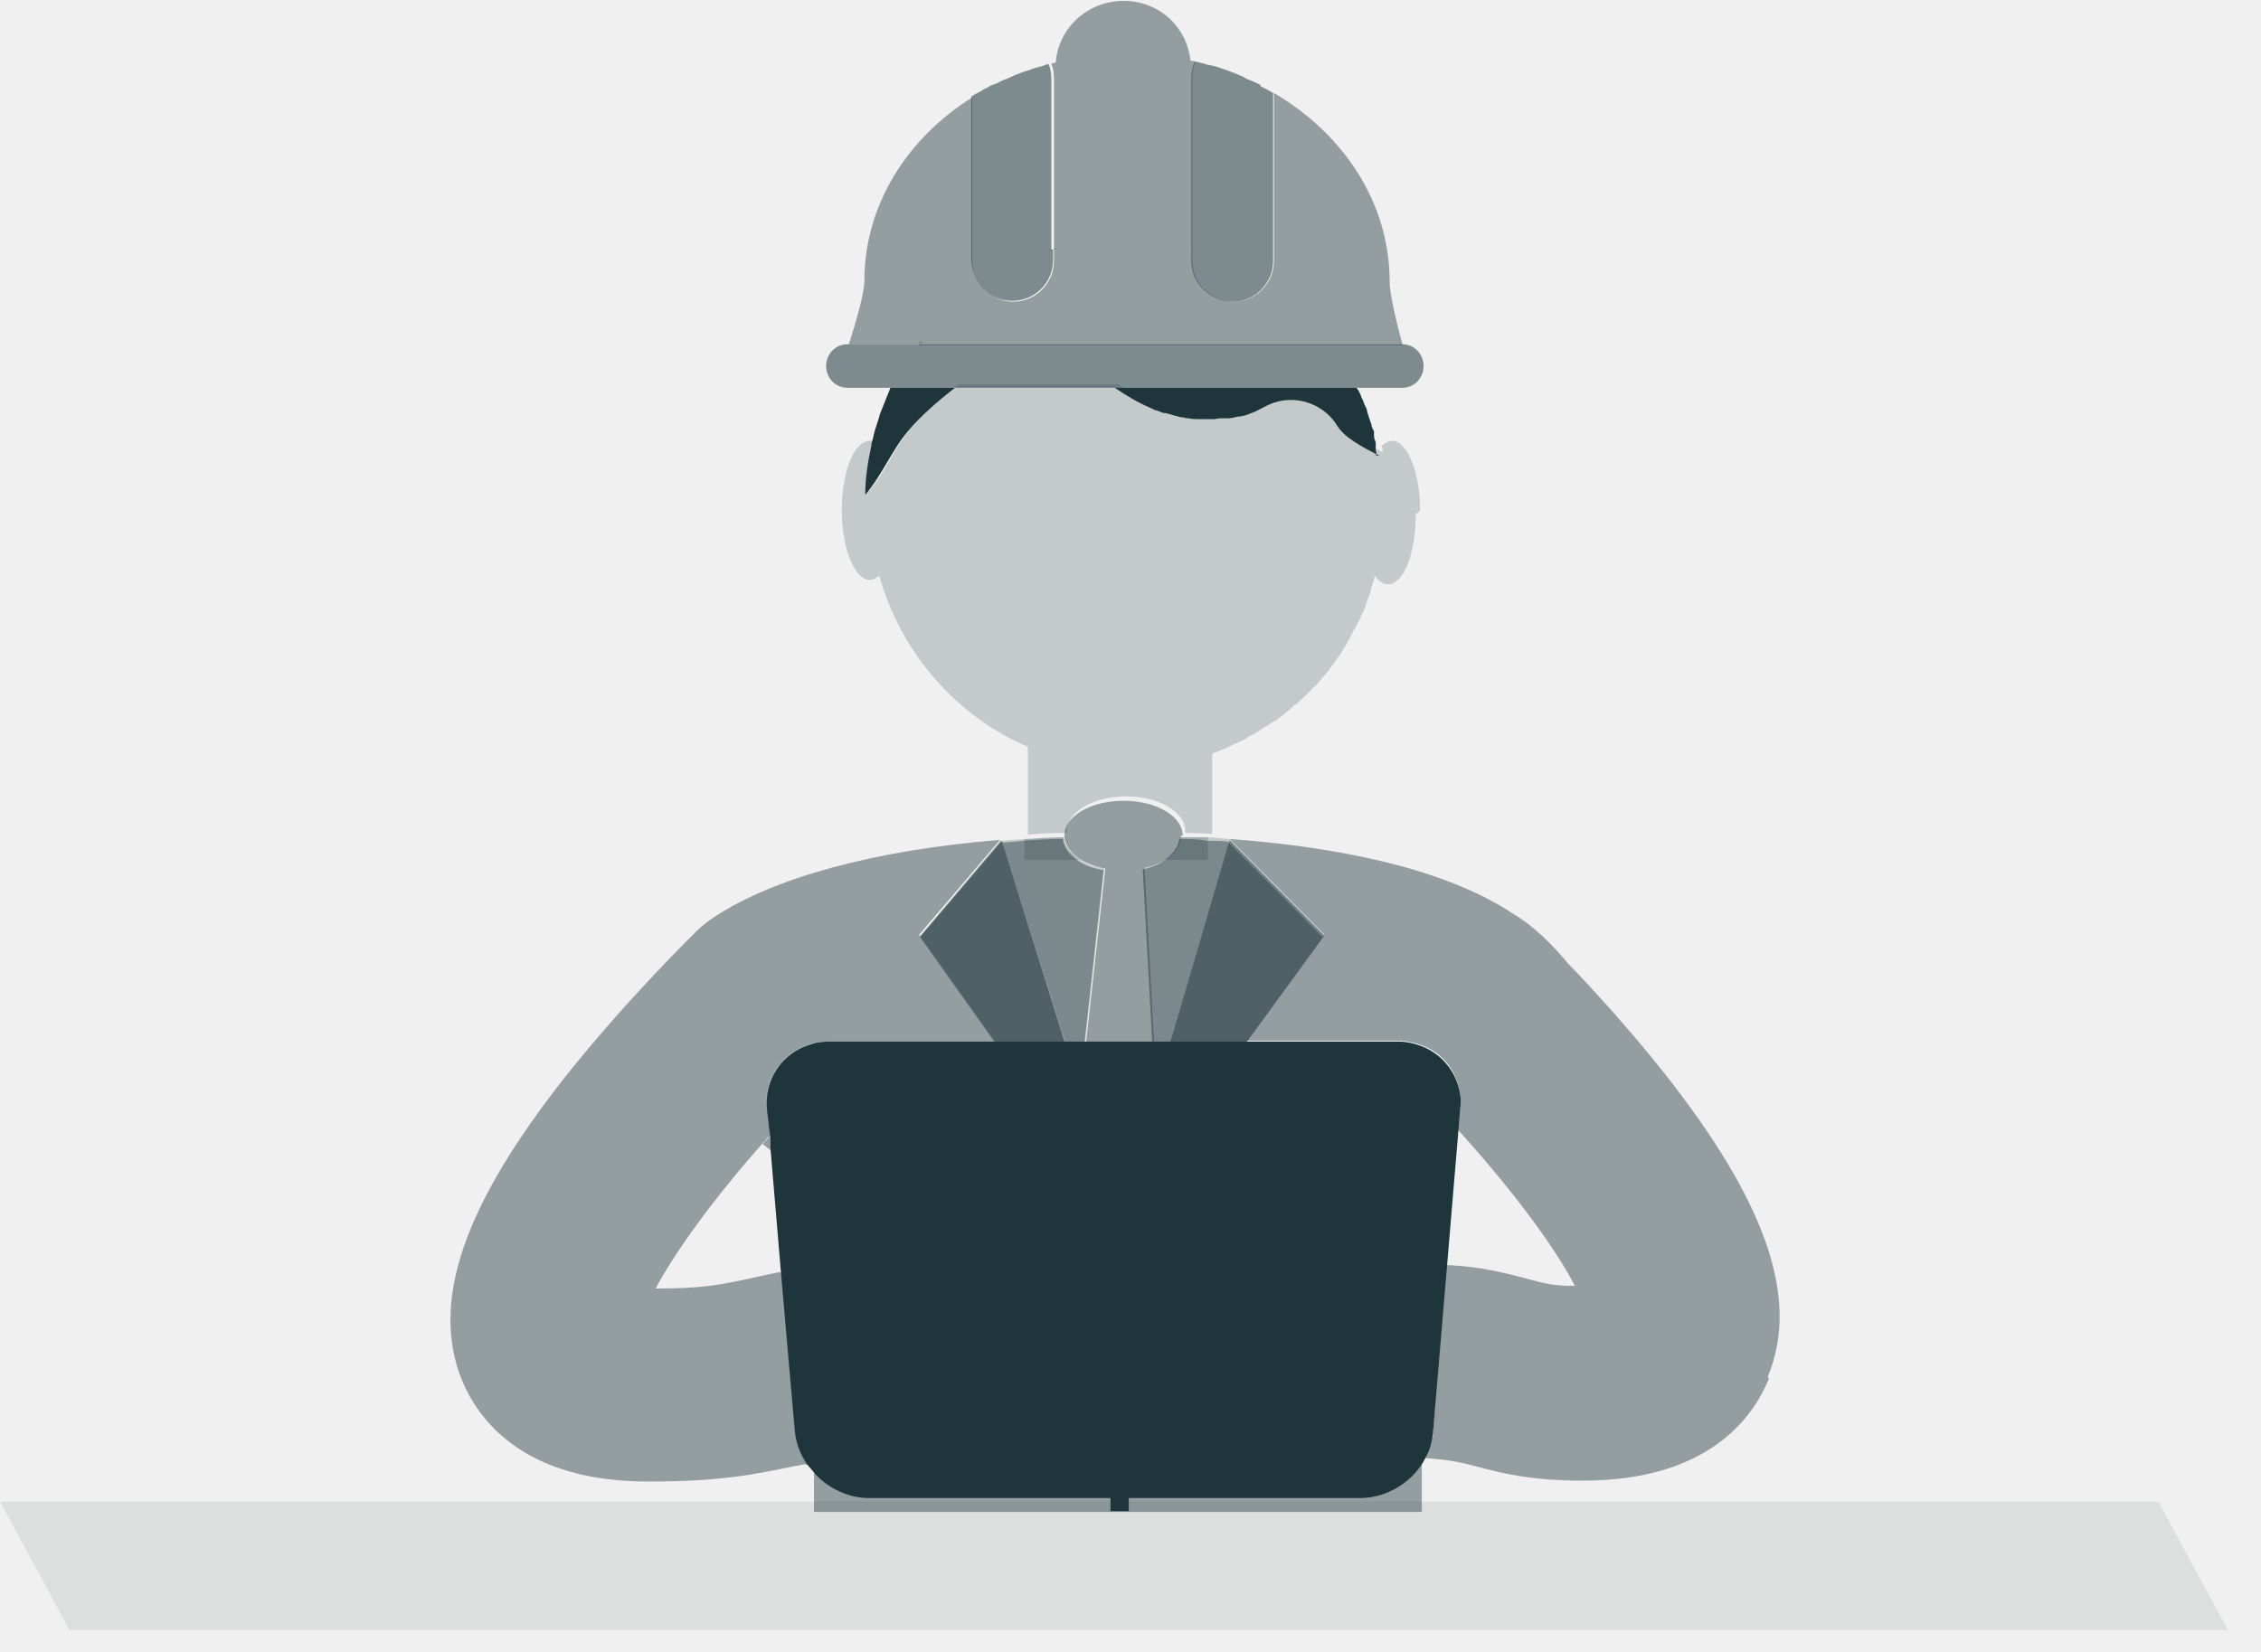
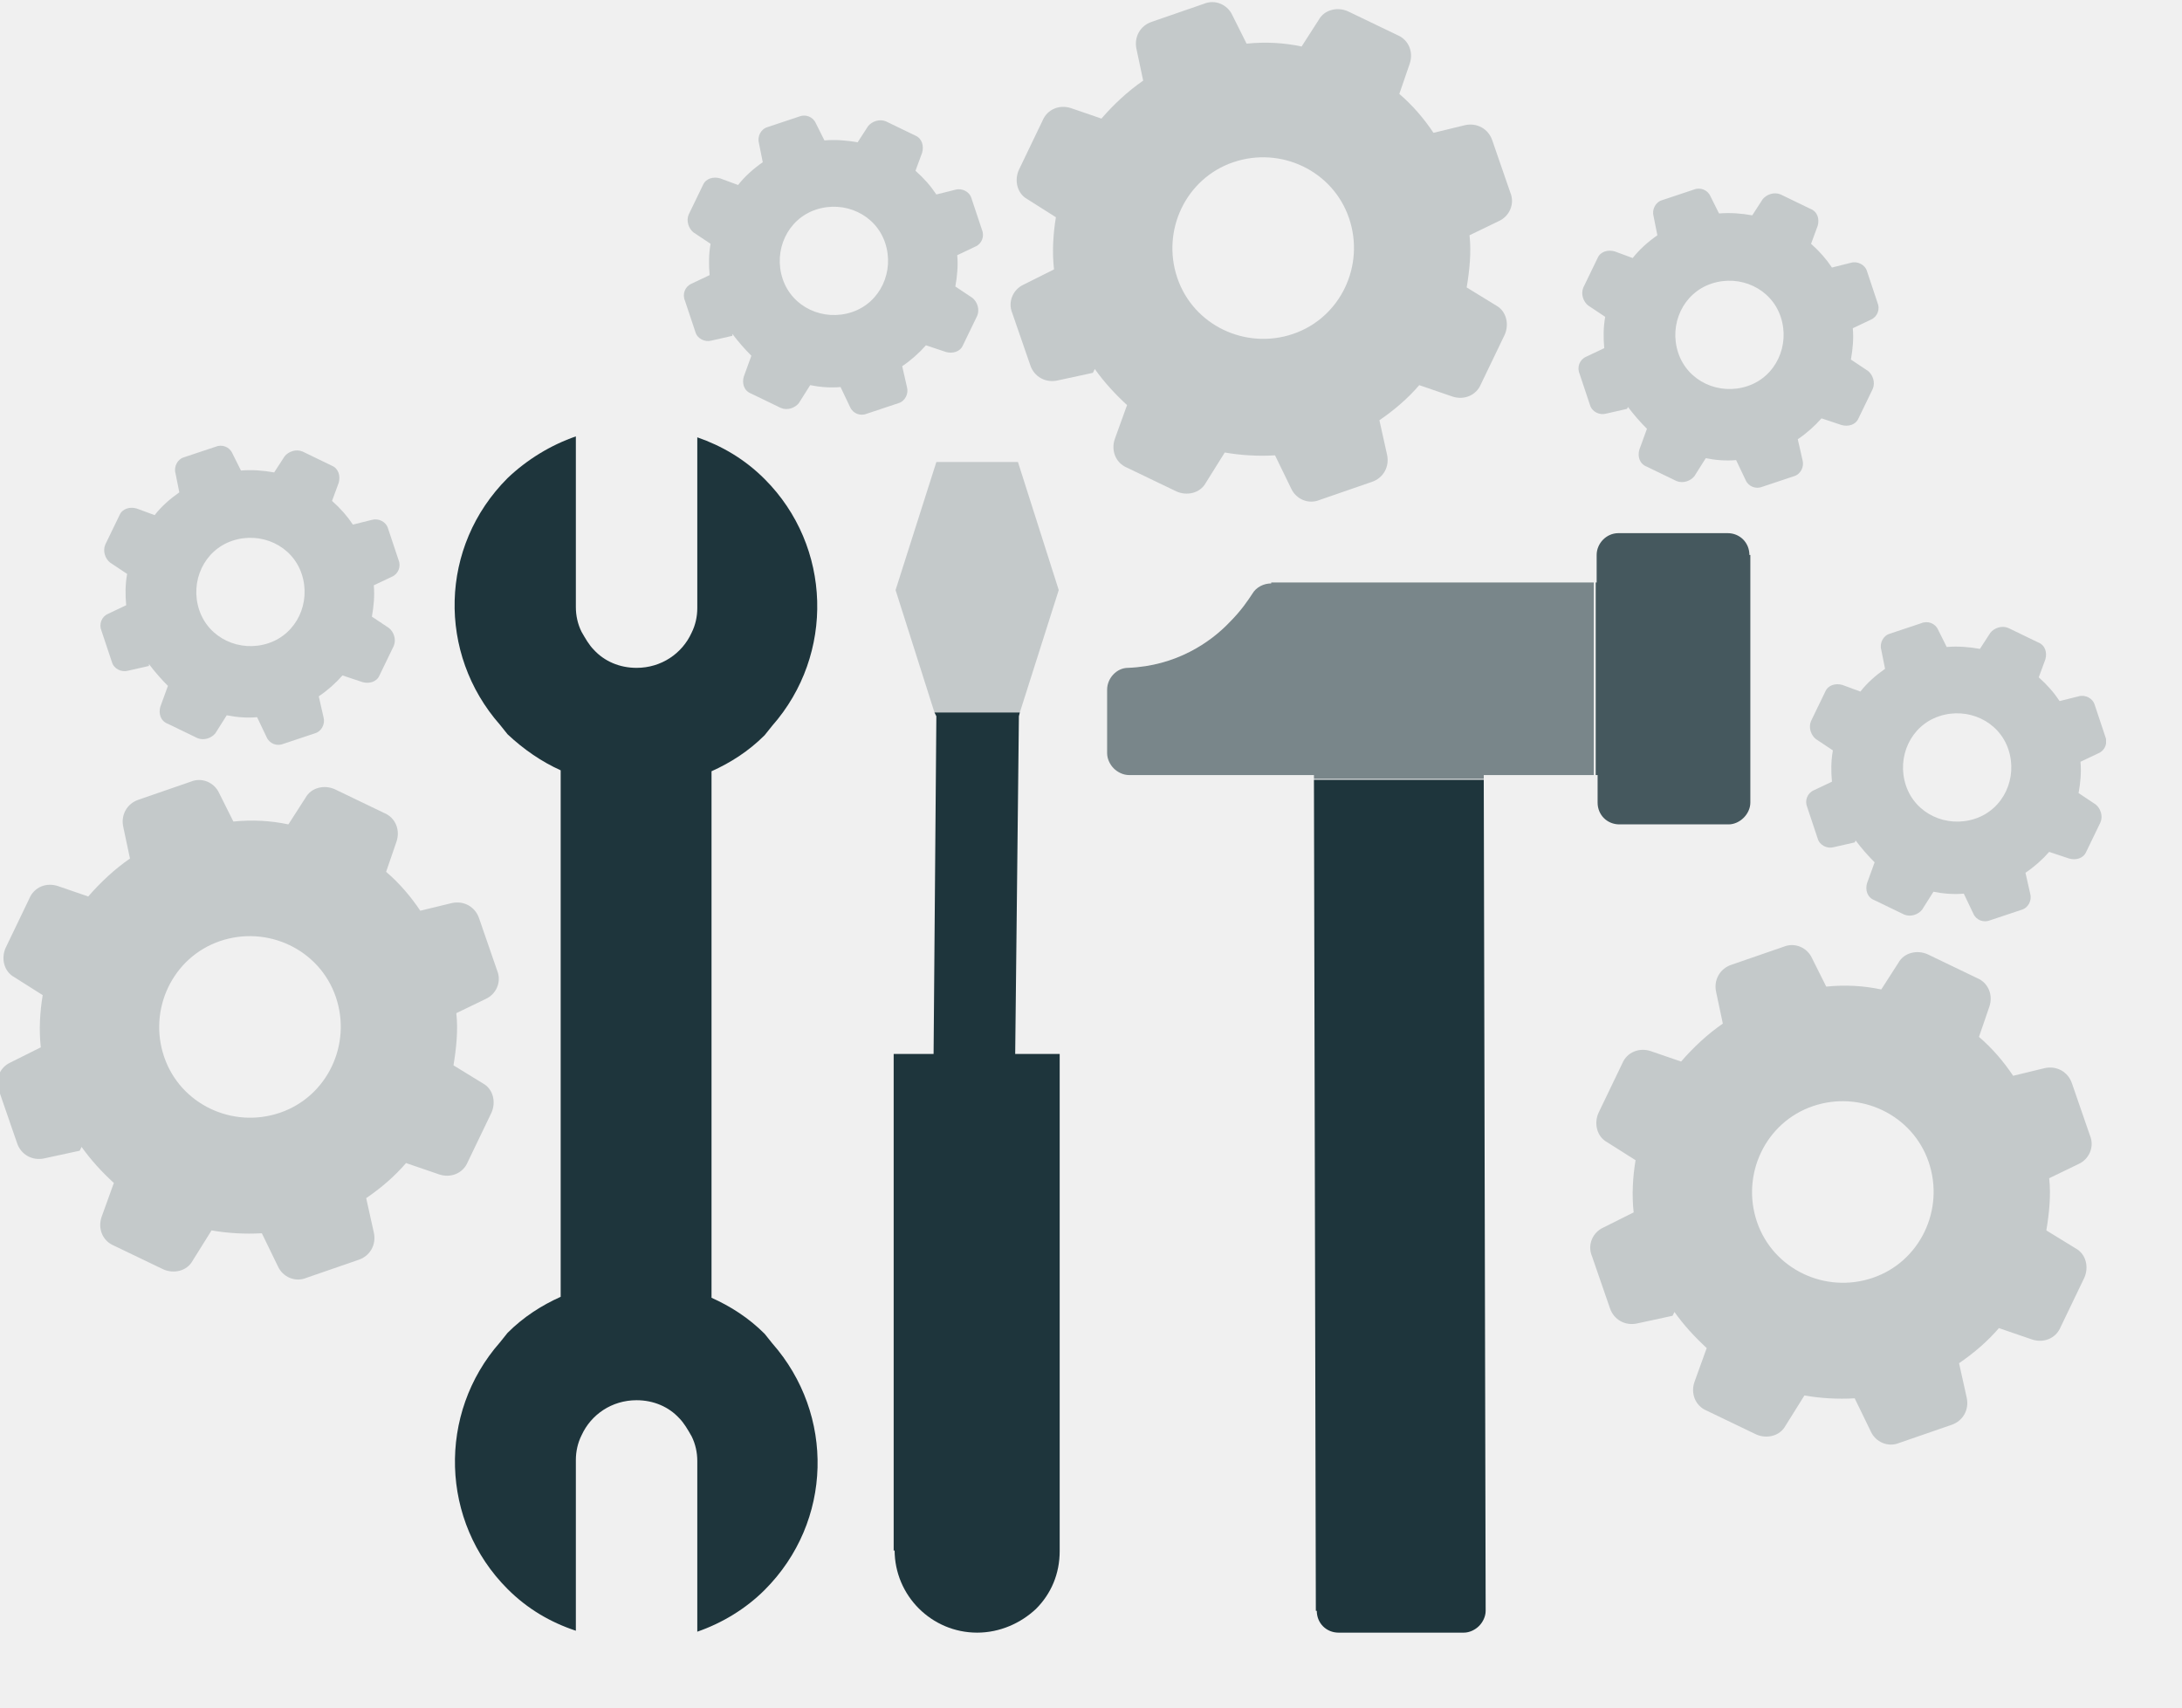
- <svg xmlns="http://www.w3.org/2000/svg" width="26" height="19" viewBox="0 0 26 19" fill="none">
-   <g clip-path="url(#clip0_22_159)">
-     <path opacity="0.44" d="M16.36 14.55C16.46 14.55 16.56 14.55 16.64 14.56L16.5 16.22C16.5 16.32 16.49 16.42 16.48 16.54C16.48 16.54 16.47 16.54 16.46 16.54C16.45 16.63 16.42 16.71 16.38 16.78H16.36C16.32 16.78 16.27 16.78 16.21 16.78V14.55C16.26 14.55 16.31 14.55 16.36 14.55Z" fill="#1E353C" />
-     <path opacity="0.44" d="M16.79 12.76L16.77 13.01C16.69 12.92 16.6 12.83 16.52 12.74C16.38 12.59 16.23 12.44 16.08 12.3L16.33 12.04C16.57 12.13 16.74 12.34 16.78 12.59C16.79 12.65 16.79 12.71 16.78 12.77L16.79 12.76Z" fill="#1E353C" />
-     <path d="M16.61 14.74C16.57 15.17 16.54 15.41 16.5 16.22C16.5 16.32 16.49 16.42 16.48 16.54C16.48 16.54 16.47 16.54 16.46 16.54C16.42 16.54 16.39 16.54 16.35 16.54C16.3 16.54 16.25 16.52 16.2 16.5C15.88 16.38 15.71 16.03 15.71 15.64C15.71 15.29 15.91 14.99 16.2 14.85C16.25 14.83 16.3 14.81 16.35 14.79C16.43 14.77 16.52 14.75 16.6 14.75L16.61 14.74Z" fill="#FFE9C6" />
-     <path opacity="0.21" fill-rule="evenodd" clip-rule="evenodd" d="M16.28 5.92C16.28 6.37 16.14 6.72 15.96 6.72C15.9 6.72 15.85 6.68 15.81 6.62C15.81 6.63 15.81 6.64 15.8 6.65C15.8 6.67 15.79 6.7 15.78 6.72C15.78 6.75 15.76 6.77 15.76 6.8C15.76 6.82 15.75 6.84 15.74 6.86C15.73 6.89 15.72 6.91 15.71 6.94C15.71 6.96 15.7 6.98 15.69 7C15.68 7.03 15.67 7.05 15.65 7.08C15.65 7.1 15.64 7.12 15.63 7.13C15.62 7.16 15.6 7.18 15.59 7.21C15.59 7.23 15.57 7.24 15.56 7.26C15.55 7.29 15.53 7.32 15.52 7.34C15.52 7.35 15.5 7.37 15.5 7.38C15.48 7.41 15.47 7.44 15.45 7.46C15.45 7.47 15.43 7.49 15.43 7.5C15.41 7.53 15.39 7.56 15.37 7.58C15.37 7.59 15.36 7.6 15.35 7.61C15.33 7.64 15.31 7.67 15.29 7.69C15.29 7.7 15.28 7.71 15.27 7.72C15.25 7.75 15.22 7.78 15.2 7.8C15.2 7.8 15.19 7.82 15.18 7.83C15.15 7.86 15.13 7.89 15.1 7.91C15.1 7.91 15.09 7.92 15.08 7.93C15.05 7.96 15.03 7.99 15 8.01C15 8.01 14.99 8.02 14.98 8.03C14.95 8.06 14.92 8.09 14.89 8.11H14.88C14.88 8.11 14.82 8.18 14.78 8.2C14.78 8.2 14.78 8.2 14.77 8.21C14.74 8.24 14.7 8.26 14.67 8.29C14.67 8.29 14.67 8.29 14.66 8.29C14.62 8.31 14.59 8.34 14.55 8.36C14.51 8.38 14.48 8.41 14.44 8.43C14.4 8.45 14.36 8.47 14.32 8.5C14.28 8.52 14.24 8.54 14.19 8.56C14.15 8.58 14.11 8.6 14.06 8.62C14.06 8.62 13.98 8.65 13.94 8.67V9.59C13.86 9.59 13.76 9.58 13.63 9.58C13.63 9.58 13.63 9.57 13.63 9.56C13.63 9.34 13.33 9.16 12.95 9.16C12.57 9.16 12.27 9.34 12.27 9.56C12.27 9.56 12.27 9.57 12.27 9.58C12.08 9.58 11.93 9.59 11.82 9.6V8.59C11 8.24 10.36 7.51 10.11 6.62C10.08 6.65 10.04 6.67 10 6.67C9.83 6.67 9.68 6.31 9.68 5.87C9.68 5.43 9.82 5.07 10 5.07C10.02 5.07 10.04 5.07 10.06 5.09C10.02 5.27 9.99 5.46 9.99 5.65C10.18 5.44 10.29 5.13 10.48 4.92C10.64 4.73 10.83 4.57 11.02 4.42H12.86C12.92 4.46 12.99 4.5 13.05 4.54C13.13 4.59 13.22 4.63 13.31 4.67C13.31 4.67 13.33 4.67 13.34 4.68C13.37 4.69 13.4 4.7 13.42 4.71C13.42 4.71 13.43 4.71 13.44 4.71C13.49 4.73 13.54 4.74 13.59 4.75C13.61 4.75 13.63 4.76 13.65 4.76C13.67 4.76 13.69 4.76 13.71 4.77C13.75 4.77 13.79 4.78 13.82 4.78C13.84 4.78 13.85 4.78 13.87 4.78C13.9 4.78 13.93 4.78 13.97 4.78C13.98 4.78 13.99 4.78 14.01 4.78C14.05 4.78 14.09 4.78 14.13 4.77C14.14 4.77 14.15 4.77 14.17 4.77C14.21 4.77 14.25 4.76 14.28 4.75C14.28 4.75 14.29 4.75 14.3 4.75C14.34 4.74 14.38 4.72 14.43 4.71C14.44 4.71 14.45 4.7 14.46 4.7C14.5 4.68 14.54 4.66 14.58 4.64C14.87 4.46 15.24 4.58 15.42 4.86C15.5 4.99 15.7 5.1 15.9 5.2C15.9 5.18 15.9 5.16 15.89 5.13C15.93 5.09 15.97 5.07 16.01 5.07C16.18 5.07 16.33 5.43 16.33 5.87L16.28 5.92Z" fill="#1E353C" />
-     <path opacity="0.21" fill-rule="evenodd" clip-rule="evenodd" d="M12.42 9.89H11.78V9.65C11.89 9.65 12.04 9.63 12.23 9.63C12.24 9.73 12.31 9.82 12.42 9.89Z" fill="#1E353C" />
-     <path opacity="0.21" fill-rule="evenodd" clip-rule="evenodd" d="M13.89 9.64V9.89H13.39C13.5 9.82 13.57 9.73 13.58 9.63C13.71 9.63 13.81 9.63 13.89 9.63V9.64Z" fill="#1E353C" />
-     <path opacity="0.21" fill-rule="evenodd" clip-rule="evenodd" d="M10.98 4.46C10.79 4.61 10.6 4.77 10.44 4.96C10.26 5.17 10.14 5.47 9.95 5.69C9.95 5.5 9.98 5.31 10.02 5.13C10.02 5.1 10.03 5.07 10.04 5.04C10.05 4.98 10.07 4.92 10.09 4.86C10.1 4.83 10.11 4.8 10.12 4.76C10.16 4.66 10.2 4.56 10.24 4.46H10.96H10.98Z" fill="#1E353C" />
-     <path opacity="0.21" fill-rule="evenodd" clip-rule="evenodd" d="M12.16 2.86C12.16 2.86 12.13 2.86 12.11 2.87C12.1 2.87 12.08 2.87 12.07 2.88C12.08 2.88 12.1 2.88 12.11 2.87C12.13 2.87 12.14 2.87 12.16 2.86Z" fill="#1E353C" />
-     <path opacity="0.21" fill-rule="evenodd" clip-rule="evenodd" d="M13.74 2.87C13.74 2.87 13.71 2.87 13.7 2.86C13.7 2.86 13.73 2.86 13.74 2.87Z" fill="#1E353C" />
-     <path opacity="0.21" fill-rule="evenodd" clip-rule="evenodd" d="M14.41 3.15C14.41 3.15 14.38 3.13 14.37 3.13C14.38 3.13 14.4 3.14 14.41 3.15Z" fill="#1E353C" />
-     <path opacity="0.21" fill-rule="evenodd" clip-rule="evenodd" d="M15.86 5.24C15.66 5.14 15.46 5.03 15.38 4.9C15.21 4.62 14.84 4.51 14.54 4.68C14.5 4.7 14.46 4.72 14.42 4.74C14.41 4.74 14.4 4.75 14.39 4.75C14.35 4.77 14.31 4.78 14.26 4.79C14.26 4.79 14.25 4.79 14.24 4.79C14.2 4.8 14.16 4.81 14.13 4.81C14.12 4.81 14.11 4.81 14.09 4.81C14.05 4.81 14.01 4.81 13.97 4.82C13.96 4.82 13.95 4.82 13.93 4.82C13.9 4.82 13.87 4.82 13.83 4.82C13.81 4.82 13.8 4.82 13.78 4.82C13.74 4.82 13.7 4.82 13.67 4.81C13.65 4.81 13.63 4.81 13.61 4.8C13.59 4.8 13.57 4.8 13.55 4.79C13.5 4.78 13.45 4.76 13.4 4.75C13.4 4.75 13.39 4.75 13.38 4.75C13.35 4.74 13.33 4.73 13.3 4.72C13.3 4.72 13.28 4.72 13.27 4.71C13.18 4.67 13.09 4.63 13.01 4.58C12.94 4.54 12.88 4.5 12.82 4.46H15.6C15.6 4.46 15.61 4.48 15.62 4.49C15.63 4.51 15.64 4.53 15.65 4.55C15.66 4.58 15.67 4.6 15.69 4.63C15.69 4.65 15.7 4.67 15.71 4.69C15.71 4.7 15.72 4.71 15.72 4.73C15.72 4.73 15.73 4.76 15.73 4.77C15.73 4.79 15.74 4.81 15.75 4.83C15.75 4.86 15.77 4.88 15.77 4.91C15.77 4.93 15.78 4.94 15.78 4.96C15.78 4.96 15.78 4.97 15.78 4.98C15.78 4.99 15.78 5 15.78 5.01C15.78 5.04 15.79 5.06 15.8 5.09C15.8 5.1 15.8 5.11 15.8 5.13C15.8 5.14 15.8 5.16 15.8 5.17C15.8 5.19 15.81 5.21 15.81 5.24H15.86Z" fill="#1E353C" />
-     <path opacity="0.44" fill-rule="evenodd" clip-rule="evenodd" d="M20.34 15.86C20.16 16.3 19.65 17.03 18.2 17.03C17.59 17.03 17.26 16.94 16.99 16.87C16.81 16.82 16.67 16.79 16.38 16.77C16.42 16.7 16.45 16.61 16.46 16.53C16.46 16.53 16.47 16.53 16.48 16.53C16.48 16.41 16.49 16.31 16.5 16.21L16.64 14.55C17.04 14.57 17.3 14.64 17.57 14.71C17.75 14.76 17.86 14.79 18.11 14.79C17.88 14.34 17.37 13.66 16.77 13L16.79 12.75C16.79 12.69 16.79 12.63 16.79 12.57C16.75 12.31 16.58 12.1 16.34 12.02C16.26 11.99 16.17 11.97 16.08 11.97H14.34L15.23 10.75L14.14 9.65C15.65 9.76 16.74 10.07 17.4 10.51C17.62 10.64 17.83 10.84 18.03 11.08C18.32 11.38 18.73 11.83 19.12 12.32C20.31 13.82 20.7 14.94 20.33 15.83L20.34 15.86Z" fill="#1E353C" />
-     <path opacity="0.44" fill-rule="evenodd" clip-rule="evenodd" d="M10.58 10.77L11.44 11.98H9.53C9.45 11.98 9.36 11.99 9.29 12.02C8.99 12.12 8.78 12.42 8.81 12.76L8.84 13.07C8.84 13.07 8.8 13.12 8.77 13.15C8.22 13.77 7.76 14.4 7.54 14.82C8.08 14.82 8.28 14.78 8.69 14.69C8.77 14.67 8.87 14.65 8.97 14.63L9.13 16.45C9.14 16.59 9.19 16.73 9.27 16.84C9.23 16.84 9.19 16.86 9.15 16.86C8.67 16.96 8.29 17.04 7.45 17.04C6 17.04 5.49 16.31 5.31 15.87C4.95 14.97 5.33 13.86 6.52 12.36C7.23 11.47 7.99 10.73 8.02 10.7C8.08 10.64 8.16 10.58 8.24 10.53C8.89 10.11 10.01 9.78 11.5 9.66L10.57 10.75L10.58 10.77Z" fill="#1E353C" />
-     <path opacity="0.44" fill-rule="evenodd" clip-rule="evenodd" d="M16.78 12.58C16.67 12.59 16.58 12.64 16.51 12.74C16.41 12.88 16.35 13.1 16.35 13.45V17.39H9.36V13.3C9.27 13.43 9.08 13.38 8.85 13.22C8.82 13.2 8.8 13.18 8.77 13.16C8.79 13.13 8.82 13.11 8.84 13.08L8.81 12.77C8.78 12.43 8.98 12.13 9.29 12.03C9.36 12 9.45 11.99 9.53 11.99H11.44L10.58 10.78L11.51 9.69C11.59 9.69 11.68 9.68 11.77 9.67C11.92 9.66 12.07 9.65 12.22 9.65C12.23 9.75 12.3 9.84 12.41 9.91C12.49 9.96 12.58 9.99 12.69 10.01L12.47 12H13.25L13.14 10C13.23 9.98 13.31 9.95 13.37 9.91C13.48 9.84 13.55 9.75 13.56 9.65C13.67 9.65 13.77 9.65 13.87 9.67C13.95 9.67 14.04 9.67 14.12 9.68L15.21 10.78L14.32 12H16.06C16.15 12 16.24 12.02 16.32 12.05C16.56 12.14 16.73 12.35 16.77 12.6L16.78 12.58Z" fill="#1E353C" />
-     <path fill-rule="evenodd" clip-rule="evenodd" d="M10.98 4.46C10.79 4.61 10.6 4.77 10.44 4.96C10.26 5.17 10.14 5.47 9.95 5.69C9.95 5.5 9.98 5.31 10.02 5.13C10.02 5.1 10.03 5.07 10.04 5.04C10.05 4.98 10.07 4.92 10.09 4.86C10.1 4.83 10.11 4.8 10.12 4.76C10.16 4.66 10.2 4.56 10.24 4.46H10.96H10.98Z" fill="#1E353C" />
-     <path fill-rule="evenodd" clip-rule="evenodd" d="M10.6 3.92C10.6 3.92 10.58 3.94 10.57 3.96C10.57 3.96 10.59 3.94 10.6 3.92Z" fill="#1E353C" />
-     <path fill-rule="evenodd" clip-rule="evenodd" d="M15.86 5.24C15.66 5.14 15.46 5.03 15.38 4.9C15.21 4.62 14.84 4.51 14.54 4.68C14.5 4.7 14.46 4.72 14.42 4.74C14.41 4.74 14.4 4.75 14.39 4.75C14.35 4.77 14.31 4.78 14.26 4.79C14.26 4.79 14.25 4.79 14.24 4.79C14.2 4.8 14.16 4.81 14.13 4.81C14.12 4.81 14.11 4.81 14.09 4.81C14.05 4.81 14.01 4.81 13.97 4.82C13.96 4.82 13.95 4.82 13.93 4.82C13.9 4.82 13.87 4.82 13.83 4.82C13.81 4.82 13.8 4.82 13.78 4.82C13.74 4.82 13.7 4.82 13.67 4.81C13.65 4.81 13.63 4.81 13.61 4.8C13.59 4.8 13.57 4.8 13.55 4.79C13.5 4.78 13.45 4.76 13.4 4.75C13.4 4.75 13.39 4.75 13.38 4.75C13.35 4.74 13.33 4.73 13.3 4.72C13.3 4.72 13.28 4.72 13.27 4.71C13.18 4.67 13.09 4.63 13.01 4.58C12.94 4.54 12.88 4.5 12.82 4.46H15.6C15.6 4.46 15.61 4.48 15.62 4.49C15.63 4.51 15.64 4.53 15.65 4.55C15.65 4.57 15.66 4.58 15.67 4.6C15.68 4.63 15.69 4.66 15.71 4.69C15.71 4.7 15.72 4.71 15.72 4.73C15.72 4.73 15.75 4.83 15.77 4.88C15.77 4.91 15.79 4.94 15.8 4.96C15.8 4.96 15.8 4.97 15.8 4.98C15.8 4.99 15.8 5 15.8 5.01C15.8 5.04 15.81 5.06 15.82 5.09C15.82 5.1 15.82 5.11 15.82 5.13C15.82 5.14 15.82 5.16 15.82 5.17C15.82 5.19 15.83 5.21 15.83 5.24H15.86Z" fill="#1E353C" />
-     <path opacity="0.44" fill-rule="evenodd" clip-rule="evenodd" d="M10.6 3.92C10.6 3.92 10.58 3.94 10.57 3.96C10.57 3.96 10.59 3.94 10.6 3.92Z" fill="#1E353C" />
-     <path opacity="0.44" fill-rule="evenodd" clip-rule="evenodd" d="M12.16 2.86C12.16 2.86 12.13 2.86 12.11 2.87C12.1 2.87 12.08 2.87 12.07 2.88C12.08 2.88 12.1 2.88 12.11 2.87C12.13 2.87 12.14 2.87 12.16 2.86Z" fill="#1E353C" />
-     <path opacity="0.44" fill-rule="evenodd" clip-rule="evenodd" d="M13.74 2.87C13.74 2.87 13.71 2.87 13.7 2.86C13.7 2.86 13.73 2.86 13.74 2.87Z" fill="#1E353C" />
-     <path opacity="0.44" fill-rule="evenodd" clip-rule="evenodd" d="M14.41 3.15C14.41 3.15 14.38 3.13 14.37 3.13C14.38 3.13 14.4 3.14 14.41 3.15Z" fill="#1E353C" />
-     <path opacity="0.44" fill-rule="evenodd" clip-rule="evenodd" d="M10.57 3.96C10.57 3.96 10.59 3.93 10.6 3.92C10.59 3.93 10.58 3.95 10.57 3.96H9.76C9.85 3.69 9.94 3.36 9.94 3.23C9.94 2.36 10.43 1.59 11.18 1.12V3C11.18 3.11 11.22 3.2 11.28 3.28C11.29 3.3 11.31 3.31 11.32 3.33C11.4 3.41 11.52 3.47 11.65 3.47C11.91 3.47 12.12 3.26 12.12 3V2.88C12.12 2.88 12.15 2.87 12.17 2.87C12.15 2.87 12.14 2.87 12.12 2.88V0.9C12.12 0.84 12.11 0.78 12.09 0.73C12.11 0.73 12.12 0.72 12.14 0.72C12.17 0.32 12.51 0.01 12.92 0.01C13.33 0.01 13.65 0.31 13.69 0.7C13.71 0.7 13.73 0.7 13.75 0.71C13.72 0.77 13.71 0.83 13.71 0.9V3C13.71 3.13 13.76 3.25 13.85 3.33C13.93 3.41 14.05 3.47 14.18 3.47C14.34 3.47 14.49 3.39 14.57 3.26C14.62 3.19 14.65 3.1 14.65 3V1.07C15.45 1.54 15.98 2.33 15.98 3.24C15.98 3.39 16.07 3.75 16.13 3.97H10.57V3.96Z" fill="#1E353C" />
-     <g opacity="0.54">
-       <path fill-rule="evenodd" clip-rule="evenodd" d="M12.11 2.87C12.11 2.87 12.08 2.87 12.07 2.88C12.08 2.88 12.1 2.88 12.11 2.87V2.99C12.11 3.25 11.9 3.46 11.64 3.46C11.51 3.46 11.39 3.41 11.31 3.32C11.29 3.3 11.28 3.29 11.27 3.27C11.21 3.19 11.17 3.09 11.17 2.99V1.11C11.17 1.11 11.23 1.07 11.26 1.06C11.29 1.04 11.32 1.02 11.35 1.01C11.38 0.99 11.42 0.97 11.46 0.96C11.5 0.94 11.53 0.92 11.57 0.91C11.61 0.89 11.64 0.88 11.68 0.86C11.72 0.85 11.75 0.83 11.79 0.82C11.83 0.81 11.87 0.79 11.91 0.78C11.95 0.77 11.99 0.76 12.04 0.74H12.06C12.08 0.79 12.09 0.85 12.09 0.91V2.88L12.11 2.87Z" fill="#1E353C" />
-       <path fill-rule="evenodd" clip-rule="evenodd" d="M12.11 2.87C12.11 2.87 12.08 2.87 12.07 2.88C12.08 2.88 12.1 2.88 12.11 2.87Z" fill="#1E353C" />
-       <path fill-rule="evenodd" clip-rule="evenodd" d="M14.5 0.98C14.5 0.98 14.42 0.94 14.37 0.92C14.34 0.91 14.32 0.9 14.29 0.88C14.17 0.83 14.05 0.78 13.92 0.75C13.9 0.75 13.87 0.74 13.84 0.73C13.81 0.73 13.78 0.71 13.74 0.71C13.71 0.77 13.7 0.83 13.7 0.9V2.86C13.7 2.86 13.73 2.86 13.74 2.87C13.73 2.87 13.71 2.87 13.7 2.86V3C13.7 3.13 13.75 3.25 13.84 3.33C13.92 3.41 14.04 3.47 14.17 3.47C14.33 3.47 14.48 3.39 14.56 3.26C14.61 3.19 14.64 3.1 14.64 3V1.07C14.64 1.07 14.54 1.01 14.49 0.99L14.5 0.98ZM14.36 3.13C14.36 3.13 14.39 3.14 14.4 3.15C14.39 3.15 14.37 3.13 14.36 3.13Z" fill="#1E353C" />
-       <path fill-rule="evenodd" clip-rule="evenodd" d="M13.74 2.87C13.74 2.87 13.71 2.87 13.7 2.86C13.7 2.86 13.73 2.86 13.74 2.87Z" fill="#1E353C" />
-       <path fill-rule="evenodd" clip-rule="evenodd" d="M13.84 0.73C13.84 0.73 13.78 0.71 13.74 0.71C13.74 0.71 13.8 0.72 13.84 0.73Z" fill="#1E353C" />
-       <path fill-rule="evenodd" clip-rule="evenodd" d="M14.41 3.15C14.41 3.15 14.38 3.13 14.37 3.13C14.38 3.13 14.4 3.14 14.41 3.15Z" fill="#1E353C" />
-     </g>
-     <path opacity="0.54" fill-rule="evenodd" clip-rule="evenodd" d="M16.37 4.21C16.37 4.35 16.26 4.46 16.13 4.46H9.74C9.61 4.46 9.5 4.35 9.5 4.21C9.5 4.07 9.61 3.96 9.74 3.96H16.13C16.26 3.96 16.37 4.07 16.37 4.21Z" fill="#1E353C" />
-     <path opacity="0.21" fill-rule="evenodd" clip-rule="evenodd" d="M14.14 9.66L13.46 11.98L13.3 12.52L12.89 13.93V13.96H12.88V13.99L12.86 13.96L12.84 13.88L12.43 12.56L12.25 11.98L11.52 9.67C11.52 9.67 11.62 9.66 11.78 9.65C11.89 9.65 12.04 9.63 12.23 9.63C12.24 9.73 12.31 9.82 12.42 9.89C12.5 9.94 12.59 9.97 12.7 9.99L12.48 11.98H13.26L13.15 9.98C13.24 9.96 13.32 9.93 13.38 9.89C13.49 9.82 13.56 9.73 13.57 9.63C13.7 9.63 13.8 9.63 13.88 9.63C14.07 9.64 14.13 9.65 14.13 9.65L14.14 9.66Z" fill="#1E353C" />
-     <path opacity="0.44" fill-rule="evenodd" clip-rule="evenodd" d="M13.58 9.61C13.58 9.61 13.58 9.62 13.58 9.63C13.57 9.74 13.5 9.83 13.39 9.89C13.33 9.93 13.25 9.96 13.16 9.98L13.27 11.98H12.49L12.71 9.99C12.6 9.97 12.5 9.93 12.43 9.89C12.32 9.82 12.25 9.73 12.24 9.63V9.61C12.24 9.39 12.54 9.21 12.92 9.21C13.3 9.21 13.6 9.39 13.6 9.61H13.58Z" fill="#1E353C" />
-     <path opacity="0.44" fill-rule="evenodd" clip-rule="evenodd" d="M13.31 12.58L12.89 13.93V13.96L12.88 14L12.87 13.96L12.84 13.89L12.43 12.57V12.56L12.49 11.98H13.27L13.3 12.52L13.31 12.58Z" fill="#1E353C" />
-     <path opacity="0.58" fill-rule="evenodd" clip-rule="evenodd" d="M15.23 10.76L14.34 11.98L12.9 13.96L12.88 14V13.96H12.89L13.3 12.52L13.46 11.98L14.14 9.66L15.23 10.76Z" fill="#1E353C" />
-     <path opacity="0.58" fill-rule="evenodd" clip-rule="evenodd" d="M12.88 14.01L12.85 13.96L11.44 11.98L10.58 10.77L11.51 9.67H11.52L12.24 11.98L12.43 12.56L12.87 13.96L12.88 14V14.01Z" fill="#1E353C" />
-     <path d="M12.98 13.96H12.77V17.38H12.98V13.96Z" fill="#1E353C" />
-     <path opacity="0.09" d="M25.62 18.75H0.8L0 17.27H24.82L25.62 18.75Z" fill="#1E353C" />
-     <path opacity="0.44" d="M9.58 12.31C9.33 12.55 9.08 12.81 8.85 13.07L8.82 12.76C8.79 12.42 8.99 12.12 9.3 12.02L9.58 12.31Z" fill="#1E353C" />
-     <path opacity="0.44" d="M9.65 16.78C9.55 16.8 9.46 16.82 9.37 16.83C9.34 16.83 9.31 16.84 9.27 16.85C9.19 16.73 9.14 16.6 9.13 16.46L8.97 14.64C9.05 14.62 9.14 14.61 9.24 14.59L9.27 14.76L9.36 15.27L9.56 16.36L9.64 16.78H9.65Z" fill="#1E353C" />
-     <path d="M16.79 12.76L16.77 13.01L16.64 14.56L16.5 16.22L16.48 16.46C16.48 16.46 16.48 16.51 16.47 16.53C16.46 16.62 16.43 16.7 16.39 16.77C16.39 16.78 16.37 16.8 16.37 16.81C16.22 17.06 15.94 17.23 15.64 17.23H9.99C9.76 17.23 9.53 17.12 9.38 16.96C9.35 16.92 9.31 16.88 9.28 16.84C9.2 16.72 9.15 16.59 9.14 16.45L8.98 14.63L8.86 13.21V13.07L8.82 12.76C8.79 12.42 8.99 12.12 9.3 12.02C9.37 11.99 9.46 11.98 9.54 11.98H16.08C16.17 11.98 16.26 12 16.34 12.03C16.58 12.12 16.75 12.33 16.79 12.58C16.8 12.64 16.8 12.7 16.79 12.76Z" fill="#1E353C" />
-     <path opacity="0.21" d="M8.99 14.73C9.48 14.69 9.91 15.05 9.95 15.54C9.99 16.03 9.63 16.46 9.14 16.5C9.06 15.59 9.05 15.46 8.99 14.73Z" fill="#1E353C" />
+ <svg xmlns="http://www.w3.org/2000/svg" width="23" height="18" viewBox="0 0 23 18" fill="none">
+   <g clip-path="url(#clip0_22_207)">
+     <path d="M8.14 14.16L8.06 14.06C7.89 13.89 7.7 13.77 7.5 13.68V8.13C7.7 8.04 7.89 7.92 8.06 7.75L8.14 7.65C8.8 6.9 8.77 5.76 8.06 5.05C7.85 4.84 7.61 4.7 7.35 4.61V6.41C7.35 6.5 7.33 6.59 7.29 6.67C7.19 6.89 6.97 7.04 6.71 7.04C6.53 7.04 6.37 6.97 6.26 6.85C6.21 6.8 6.17 6.73 6.13 6.66C6.09 6.58 6.07 6.49 6.07 6.4V4.6C5.81 4.69 5.56 4.84 5.35 5.04C4.63 5.76 4.61 6.89 5.27 7.64L5.35 7.74C5.52 7.9 5.71 8.03 5.91 8.12V13.67C5.71 13.76 5.52 13.88 5.35 14.05L5.27 14.15C4.61 14.9 4.64 16.04 5.35 16.75C5.56 16.96 5.8 17.1 6.07 17.19V15.39C6.07 15.3 6.09 15.21 6.13 15.13C6.23 14.91 6.45 14.76 6.71 14.76C6.89 14.76 7.05 14.83 7.16 14.95C7.21 15 7.25 15.07 7.29 15.14C7.33 15.22 7.35 15.31 7.35 15.4V17.2C7.61 17.11 7.86 16.96 8.06 16.76C8.78 16.04 8.8 14.91 8.14 14.16Z" fill="#1E353C" />
+     <path d="M9.43 16.34C9.43 16.82 9.82 17.21 10.3 17.21C10.54 17.21 10.76 17.11 10.92 16.96C11.08 16.8 11.17 16.59 11.17 16.35V11.11H9.42V16.35L9.43 16.34Z" fill="#1E353C" />
+     <path d="M9.87 7.55L9.84 11.2H10.7L10.74 7.55L10.75 7.51H9.85L9.87 7.55Z" fill="#1E353C" />
+     <path opacity="0.21" d="M10.73 4.87H9.87L9.44 6.22L9.85 7.51H10.75L11.16 6.22L10.73 4.87Z" fill="#1E353C" />
+     <path d="M13.88 16.98C13.88 17.11 13.98 17.21 14.11 17.21H15.43C15.49 17.21 15.55 17.18 15.59 17.14C15.63 17.1 15.66 17.04 15.66 16.98L15.64 8.22H13.85L13.87 16.98H13.88Z" fill="#1E353C" />
+     <path opacity="0.57" d="M13.4 6.15C13.32 6.15 13.24 6.19 13.2 6.26C13.16 6.32 13.09 6.43 12.96 6.56C12.76 6.77 12.4 7.02 11.89 7.04C11.77 7.04 11.67 7.15 11.67 7.27V7.94C11.67 8 11.7 8.06 11.74 8.1C11.78 8.14 11.84 8.17 11.9 8.17H13.45H13.85V8.21H15.64V8.17H16.8V6.14H13.4V6.15Z" fill="#1E353C" />
+     <path opacity="0.81" d="M18.44 5.85C18.44 5.72 18.34 5.62 18.21 5.62H17.06C16.93 5.62 16.83 5.73 16.83 5.85V6.14H16.82V8.17H16.84V8.46C16.84 8.59 16.94 8.69 17.07 8.69H18.22C18.34 8.69 18.45 8.58 18.45 8.46V5.85H18.44Z" fill="#1E353C" />
+     <path opacity="0.21" d="M17.65 13.83C17.75 13.97 17.86 14.09 17.99 14.21L17.86 14.57C17.82 14.69 17.87 14.82 17.99 14.87L18.51 15.12C18.62 15.17 18.76 15.14 18.82 15.03L19.02 14.71C19.19 14.74 19.37 14.75 19.55 14.74L19.72 15.09C19.77 15.2 19.9 15.26 20.02 15.21L20.57 15.02C20.69 14.98 20.76 14.86 20.73 14.73L20.65 14.37C20.81 14.26 20.95 14.14 21.07 14L21.42 14.12C21.54 14.16 21.67 14.11 21.72 13.99L21.97 13.47C22.02 13.36 21.99 13.22 21.88 13.16L21.57 12.97C21.6 12.79 21.62 12.6 21.6 12.42L21.91 12.27C22.02 12.22 22.08 12.09 22.03 11.97L21.84 11.42C21.8 11.3 21.68 11.23 21.55 11.26L21.22 11.34C21.12 11.19 21 11.05 20.86 10.93L20.97 10.61C21.01 10.49 20.96 10.36 20.84 10.31L20.32 10.06C20.21 10.01 20.07 10.04 20.01 10.15L19.83 10.43C19.64 10.39 19.45 10.38 19.25 10.4L19.1 10.1C19.05 9.99 18.92 9.93 18.8 9.98L18.25 10.17C18.13 10.21 18.06 10.33 18.09 10.46L18.16 10.79C18 10.9 17.85 11.04 17.72 11.19L17.4 11.08C17.28 11.04 17.15 11.09 17.1 11.21L16.85 11.73C16.8 11.84 16.83 11.98 16.94 12.04L17.24 12.23C17.21 12.41 17.2 12.6 17.22 12.78L16.9 12.94C16.79 12.99 16.73 13.12 16.78 13.24L16.97 13.79C17.01 13.91 17.13 13.98 17.26 13.95L17.63 13.87L17.65 13.83ZM19.11 11.66C19.61 11.49 20.16 11.75 20.33 12.25C20.5 12.75 20.24 13.3 19.74 13.47C19.24 13.64 18.69 13.38 18.52 12.88C18.35 12.38 18.61 11.83 19.11 11.66Z" fill="#1E353C" />
+     <path opacity="0.21" d="M11.54 3.89C11.64 4.03 11.75 4.15 11.88 4.27L11.75 4.63C11.71 4.75 11.76 4.88 11.88 4.93L12.4 5.18C12.51 5.23 12.65 5.2 12.71 5.09L12.91 4.77C13.08 4.8 13.26 4.81 13.44 4.8L13.61 5.15C13.66 5.26 13.79 5.32 13.91 5.27L14.46 5.08C14.58 5.04 14.65 4.92 14.62 4.79L14.54 4.43C14.7 4.32 14.84 4.2 14.96 4.06L15.31 4.18C15.43 4.22 15.56 4.17 15.61 4.05L15.86 3.53C15.91 3.42 15.88 3.28 15.77 3.22L15.46 3.03C15.49 2.85 15.51 2.66 15.49 2.48L15.8 2.33C15.91 2.28 15.97 2.15 15.92 2.03L15.73 1.48C15.69 1.36 15.57 1.29 15.44 1.32L15.11 1.4C15.01 1.25 14.89 1.11 14.75 0.99L14.86 0.67C14.9 0.55 14.85 0.42 14.73 0.37L14.21 0.12C14.1 0.07 13.96 0.1 13.9 0.21L13.72 0.49C13.53 0.45 13.34 0.44 13.14 0.46L12.99 0.16C12.94 0.05 12.81 -0.01 12.69 0.04L12.14 0.23C12.02 0.27 11.95 0.39 11.98 0.52L12.05 0.85C11.89 0.96 11.74 1.1 11.61 1.25L11.29 1.14C11.17 1.1 11.04 1.15 10.99 1.27L10.74 1.79C10.69 1.9 10.72 2.04 10.83 2.1L11.13 2.29C11.1 2.47 11.09 2.66 11.11 2.84L10.79 3C10.68 3.05 10.62 3.18 10.67 3.3L10.86 3.85C10.9 3.97 11.02 4.04 11.15 4.01L11.52 3.93L11.54 3.89ZM13 1.71C13.5 1.54 14.05 1.8 14.22 2.3C14.39 2.8 14.13 3.35 13.63 3.52C13.13 3.69 12.58 3.43 12.41 2.93C12.24 2.43 12.5 1.88 13 1.71Z" fill="#1E353C" />
+     <path opacity="0.21" d="M0.86 12.09C0.96 12.23 1.07 12.35 1.2 12.47L1.07 12.83C1.03 12.95 1.08 13.08 1.2 13.13L1.72 13.38C1.83 13.43 1.97 13.4 2.03 13.29L2.23 12.97C2.4 13 2.58 13.01 2.76 13L2.93 13.35C2.98 13.46 3.11 13.52 3.23 13.47L3.78 13.28C3.9 13.24 3.97 13.12 3.94 12.99L3.86 12.63C4.02 12.52 4.16 12.4 4.28 12.26L4.63 12.38C4.75 12.42 4.88 12.37 4.93 12.25L5.18 11.73C5.23 11.62 5.2 11.48 5.09 11.42L4.78 11.23C4.81 11.05 4.83 10.86 4.81 10.68L5.12 10.53C5.23 10.48 5.29 10.35 5.24 10.23L5.05 9.68C5.01 9.56 4.89 9.49 4.76 9.52L4.43 9.6C4.33 9.45 4.21 9.31 4.07 9.19L4.18 8.87C4.22 8.75 4.17 8.62 4.05 8.57L3.53 8.32C3.42 8.27 3.28 8.3 3.22 8.41L3.04 8.69C2.85 8.65 2.66 8.64 2.46 8.66L2.31 8.36C2.26 8.25 2.13 8.19 2.01 8.24L1.46 8.43C1.34 8.47 1.27 8.59 1.3 8.72L1.37 9.05C1.21 9.16 1.06 9.3 0.93 9.45L0.61 9.34C0.49 9.3 0.36 9.35 0.31 9.47L0.06 9.99C0.01 10.1 0.04 10.24 0.15 10.3L0.45 10.49C0.42 10.67 0.41 10.86 0.43 11.04L0.11 11.2C-7.21216e-06 11.25 -0.06 11.38 -0.01 11.5L0.18 12.05C0.22 12.17 0.34 12.24 0.47 12.21L0.84 12.13L0.86 12.09ZM2.32 9.92C2.82 9.75 3.37 10.01 3.54 10.51C3.71 11.01 3.45 11.56 2.95 11.73C2.45 11.9 1.9 11.64 1.73 11.14C1.56 10.64 1.82 10.09 2.32 9.92Z" fill="#1E353C" />
+     <path opacity="0.21" d="M17.16 4.29C17.22 4.37 17.29 4.45 17.36 4.52L17.28 4.74C17.26 4.81 17.28 4.89 17.36 4.92L17.67 5.07C17.74 5.1 17.82 5.07 17.86 5.02L17.98 4.83C18.08 4.85 18.19 4.86 18.3 4.85L18.4 5.06C18.43 5.13 18.51 5.16 18.58 5.13L18.91 5.02C18.98 5 19.02 4.92 19 4.85L18.95 4.63C19.04 4.57 19.13 4.49 19.2 4.41L19.41 4.48C19.48 4.5 19.56 4.48 19.59 4.41L19.74 4.1C19.77 4.03 19.74 3.95 19.69 3.91L19.51 3.79C19.53 3.68 19.54 3.57 19.53 3.46L19.72 3.37C19.79 3.34 19.82 3.26 19.79 3.19L19.68 2.86C19.66 2.79 19.58 2.75 19.51 2.77L19.31 2.82C19.25 2.73 19.18 2.65 19.09 2.57L19.16 2.38C19.18 2.31 19.16 2.23 19.08 2.2L18.77 2.05C18.7 2.02 18.62 2.05 18.58 2.1L18.47 2.27C18.36 2.25 18.24 2.24 18.12 2.25L18.03 2.07C18 2 17.92 1.97 17.85 2L17.52 2.11C17.45 2.13 17.41 2.21 17.43 2.28L17.47 2.48C17.37 2.55 17.28 2.63 17.21 2.72L17.02 2.65C16.95 2.63 16.87 2.65 16.84 2.72L16.69 3.03C16.66 3.1 16.69 3.18 16.74 3.22L16.92 3.34C16.9 3.45 16.9 3.56 16.91 3.67L16.72 3.76C16.65 3.79 16.62 3.87 16.65 3.94L16.76 4.27C16.78 4.34 16.86 4.38 16.93 4.36L17.15 4.31L17.16 4.29ZM18.04 2.99C18.34 2.89 18.67 3.04 18.77 3.34C18.87 3.64 18.72 3.97 18.42 4.07C18.12 4.17 17.79 4.02 17.69 3.72C17.59 3.42 17.74 3.09 18.04 2.99Z" fill="#1E353C" />
+     <path opacity="0.21" d="M19.56 8.86C19.62 8.94 19.69 9.02 19.76 9.09L19.68 9.31C19.66 9.38 19.68 9.46 19.76 9.49L20.07 9.64C20.14 9.67 20.22 9.64 20.26 9.59L20.38 9.4C20.48 9.42 20.59 9.43 20.7 9.42L20.8 9.63C20.83 9.7 20.91 9.73 20.98 9.7L21.31 9.59C21.38 9.57 21.42 9.49 21.4 9.42L21.35 9.2C21.44 9.14 21.53 9.06 21.6 8.98L21.81 9.05C21.88 9.07 21.96 9.05 21.99 8.98L22.14 8.67C22.17 8.6 22.14 8.52 22.09 8.48L21.91 8.36C21.93 8.25 21.94 8.14 21.93 8.03L22.12 7.94C22.19 7.91 22.22 7.83 22.19 7.76L22.08 7.43C22.06 7.36 21.98 7.32 21.91 7.34L21.71 7.39C21.65 7.3 21.58 7.22 21.49 7.14L21.56 6.95C21.58 6.88 21.56 6.8 21.48 6.77L21.17 6.62C21.1 6.59 21.02 6.62 20.98 6.67L20.87 6.84C20.76 6.82 20.64 6.81 20.52 6.82L20.43 6.64C20.4 6.57 20.32 6.54 20.25 6.57L19.92 6.68C19.85 6.7 19.81 6.78 19.83 6.85L19.87 7.05C19.77 7.12 19.68 7.2 19.61 7.29L19.42 7.22C19.35 7.2 19.27 7.22 19.24 7.29L19.09 7.6C19.06 7.67 19.09 7.75 19.14 7.79L19.32 7.91C19.3 8.02 19.3 8.13 19.31 8.24L19.12 8.33C19.05 8.36 19.02 8.44 19.05 8.51L19.16 8.84C19.18 8.91 19.26 8.95 19.33 8.93L19.55 8.88L19.56 8.86ZM20.44 7.55C20.74 7.45 21.07 7.6 21.17 7.9C21.27 8.2 21.12 8.53 20.82 8.63C20.52 8.73 20.19 8.58 20.09 8.28C19.99 7.98 20.14 7.65 20.44 7.55Z" fill="#1E353C" />
+     <path opacity="0.21" d="M1.57 7C1.63 7.08 1.7 7.16 1.77 7.23L1.69 7.45C1.67 7.52 1.69 7.6 1.77 7.63L2.08 7.78C2.15 7.81 2.23 7.78 2.27 7.73L2.39 7.54C2.49 7.56 2.6 7.57 2.71 7.56L2.81 7.77C2.84 7.84 2.92 7.87 2.99 7.84L3.32 7.73C3.39 7.71 3.43 7.63 3.41 7.56L3.36 7.34C3.45 7.28 3.54 7.2 3.61 7.12L3.82 7.19C3.89 7.21 3.97 7.19 4 7.12L4.15 6.81C4.18 6.74 4.15 6.66 4.1 6.62L3.92 6.5C3.94 6.39 3.95 6.28 3.94 6.17L4.13 6.08C4.2 6.05 4.23 5.97 4.2 5.9L4.09 5.57C4.07 5.5 3.99 5.46 3.92 5.48L3.72 5.53C3.66 5.44 3.59 5.36 3.5 5.28L3.57 5.09C3.59 5.02 3.57 4.94 3.5 4.91L3.19 4.76C3.12 4.73 3.04 4.76 3 4.81L2.89 4.98C2.78 4.96 2.66 4.95 2.54 4.96L2.45 4.78C2.42 4.71 2.34 4.68 2.27 4.71L1.94 4.82C1.87 4.84 1.83 4.92 1.85 4.99L1.89 5.19C1.79 5.26 1.7 5.34 1.63 5.43L1.44 5.36C1.37 5.34 1.29 5.36 1.26 5.43L1.11 5.74C1.08 5.81 1.11 5.89 1.16 5.93L1.34 6.05C1.32 6.16 1.32 6.27 1.33 6.38L1.14 6.47C1.07 6.5 1.04 6.58 1.07 6.65L1.18 6.98C1.2 7.05 1.28 7.09 1.35 7.07L1.57 7.02V7ZM2.45 5.7C2.75 5.6 3.08 5.75 3.18 6.05C3.28 6.35 3.13 6.68 2.83 6.78C2.53 6.88 2.2 6.73 2.1 6.43C2 6.13 2.15 5.8 2.45 5.7Z" fill="#1E353C" />
+     <path opacity="0.21" d="M7.72 3.52C7.78 3.6 7.85 3.68 7.92 3.75L7.84 3.97C7.82 4.04 7.84 4.12 7.92 4.15L8.23 4.3C8.3 4.33 8.38 4.3 8.42 4.25L8.54 4.06C8.64 4.08 8.75 4.09 8.86 4.08L8.96 4.29C8.99 4.36 9.07 4.39 9.14 4.36L9.47 4.25C9.54 4.23 9.58 4.15 9.56 4.08L9.51 3.86C9.6 3.8 9.69 3.72 9.76 3.64L9.97 3.71C10.04 3.73 10.12 3.71 10.15 3.64L10.3 3.33C10.33 3.26 10.3 3.18 10.25 3.14L10.07 3.02C10.09 2.91 10.1 2.8 10.09 2.69L10.28 2.6C10.35 2.57 10.38 2.49 10.35 2.42L10.24 2.09C10.22 2.02 10.14 1.98 10.07 2L9.87 2.05C9.81 1.96 9.74 1.88 9.65 1.8L9.72 1.61C9.74 1.54 9.72 1.46 9.65 1.43L9.34 1.28C9.27 1.25 9.19 1.28 9.15 1.33L9.04 1.5C8.93 1.48 8.81 1.47 8.69 1.48L8.6 1.3C8.57 1.23 8.49 1.2 8.42 1.23L8.09 1.34C8.02 1.36 7.98 1.44 8 1.51L8.04 1.71C7.94 1.78 7.85 1.86 7.78 1.95L7.59 1.88C7.52 1.86 7.44 1.88 7.41 1.95L7.26 2.26C7.23 2.33 7.26 2.41 7.31 2.45L7.49 2.57C7.47 2.68 7.47 2.79 7.48 2.9L7.29 2.99C7.22 3.02 7.19 3.1 7.22 3.17L7.33 3.5C7.35 3.57 7.43 3.61 7.5 3.59L7.72 3.54V3.52ZM8.6 2.21C8.9 2.11 9.23 2.26 9.33 2.56C9.43 2.86 9.28 3.19 8.98 3.29C8.68 3.39 8.35 3.24 8.25 2.94C8.15 2.64 8.3 2.31 8.6 2.21Z" fill="#1E353C" />
  </g>
  <defs>
-     <clipPath id="clip0_22_159">
-       <rect width="25.62" height="18.75" fill="white" />
+     <clipPath id="clip0_22_207">
+       <rect width="22.2" height="17.21" fill="white" />
    </clipPath>
  </defs>
</svg>
